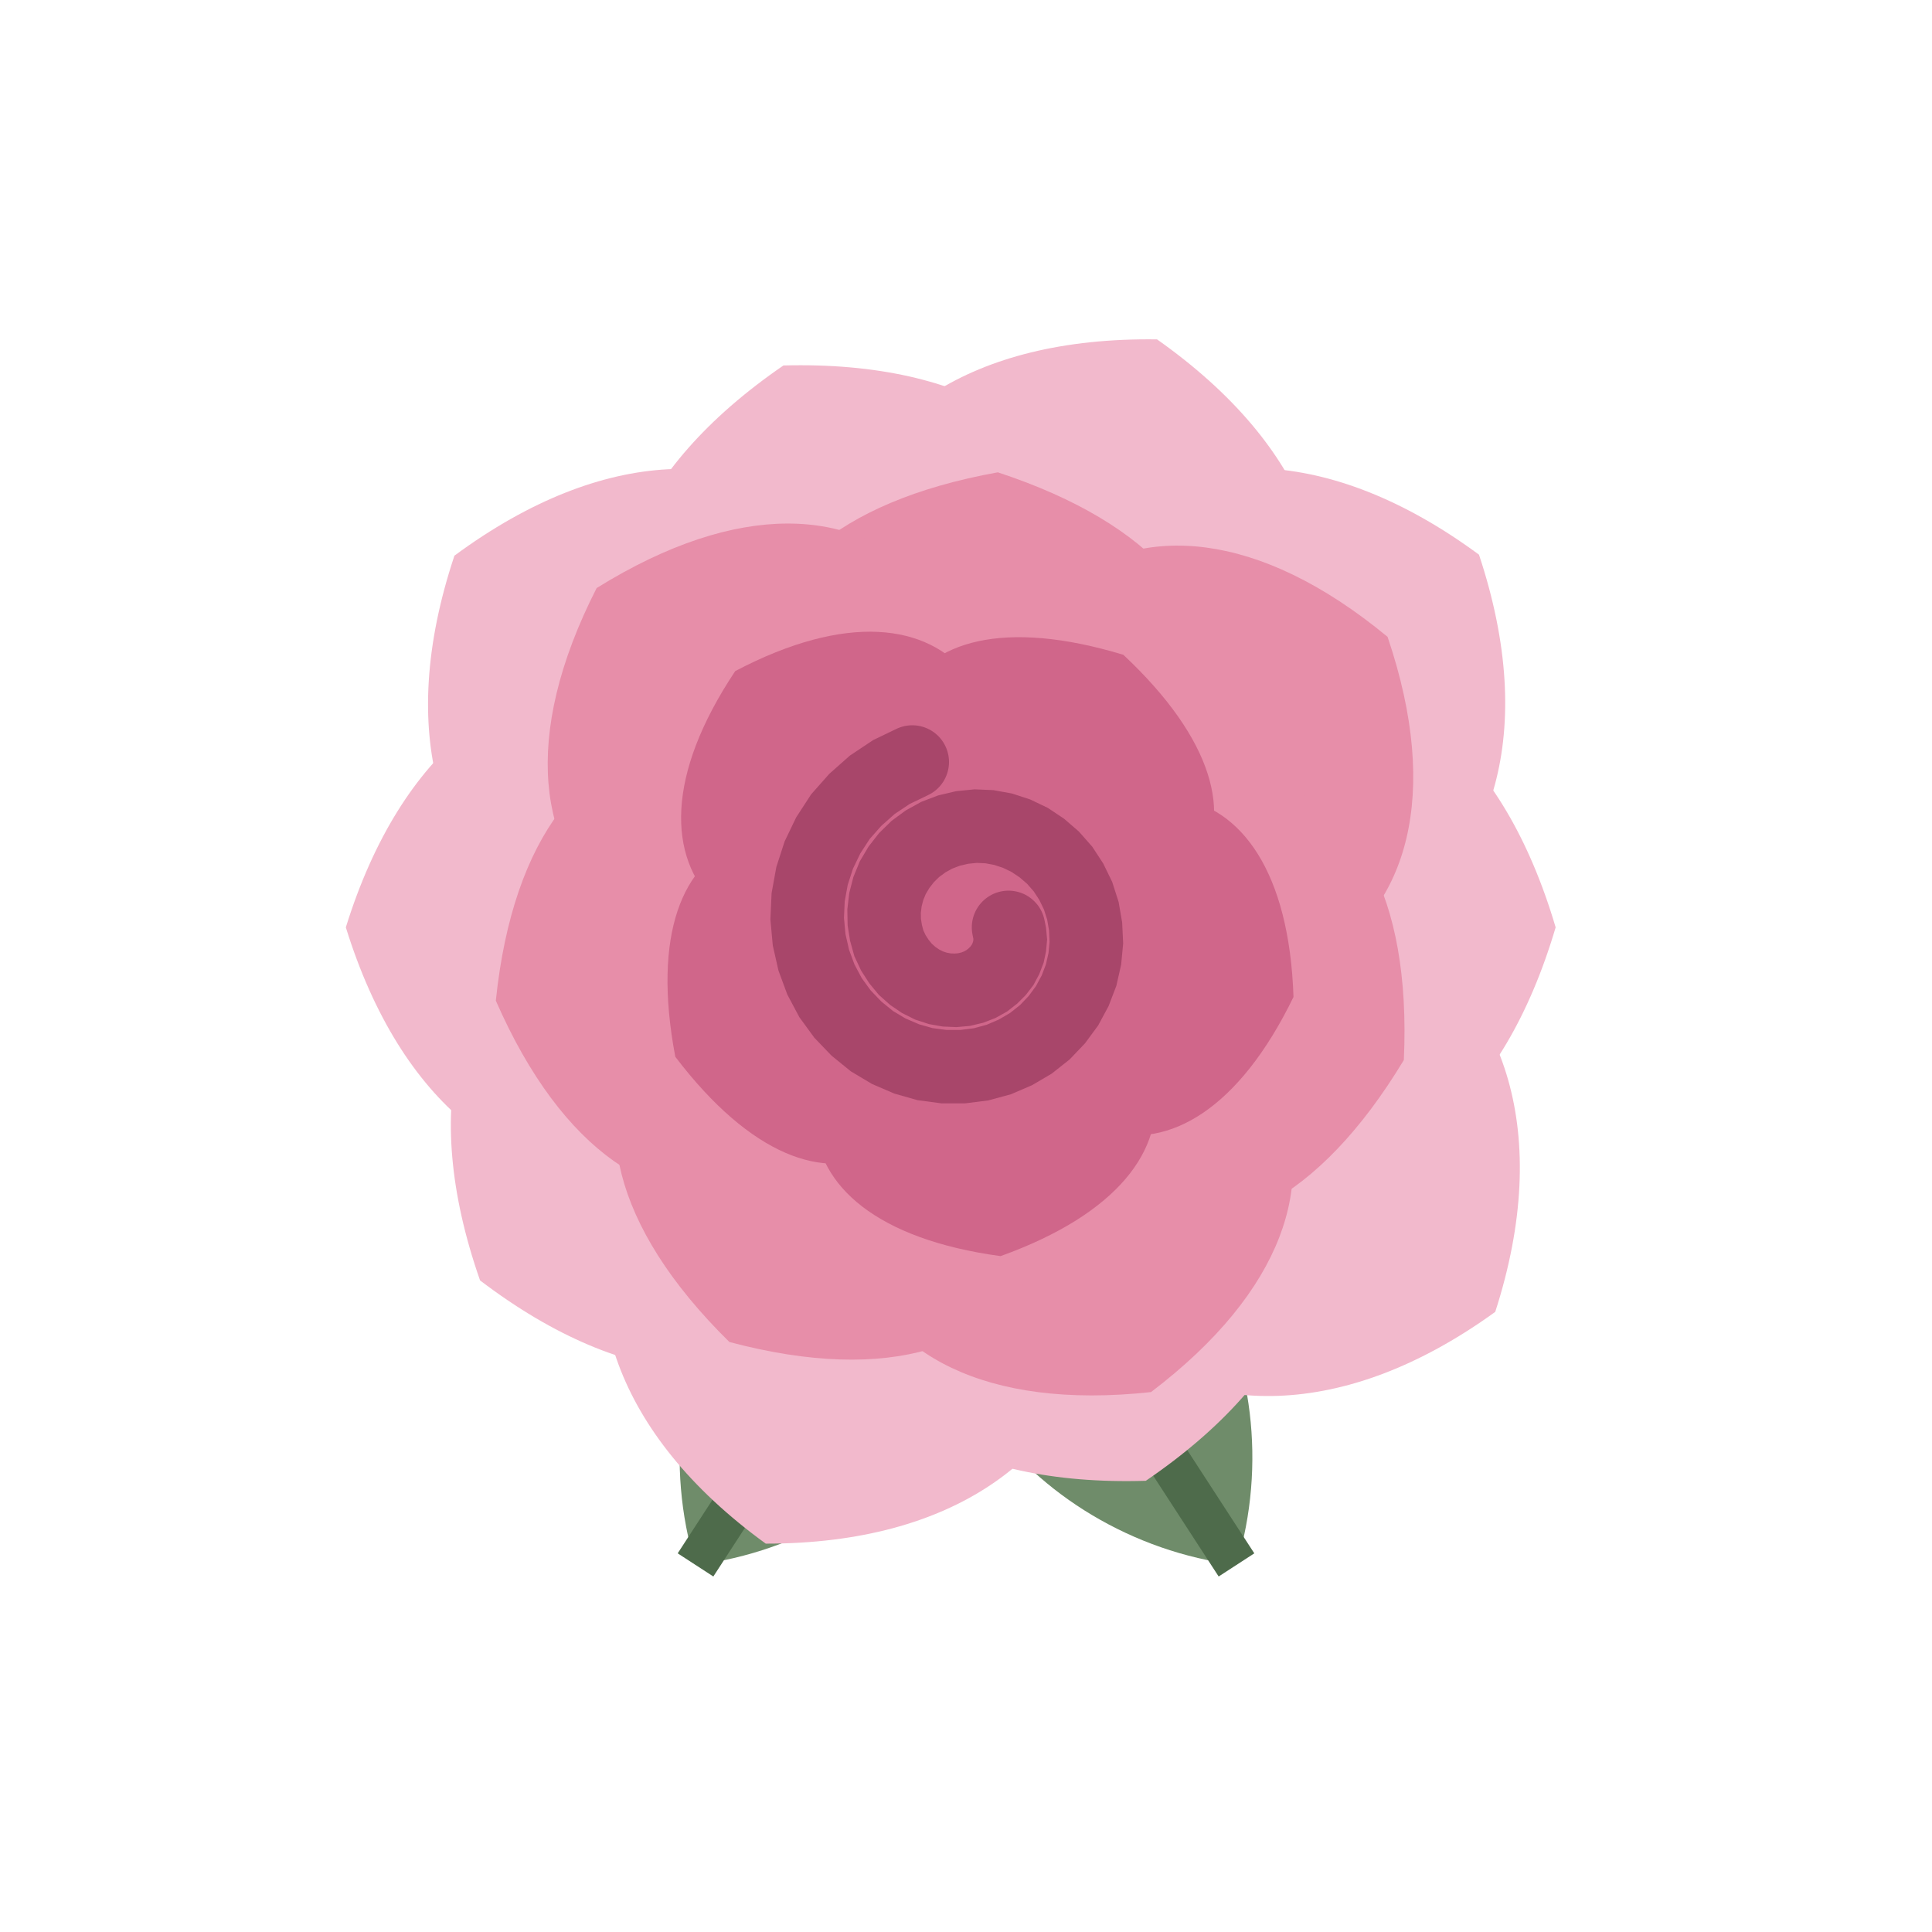
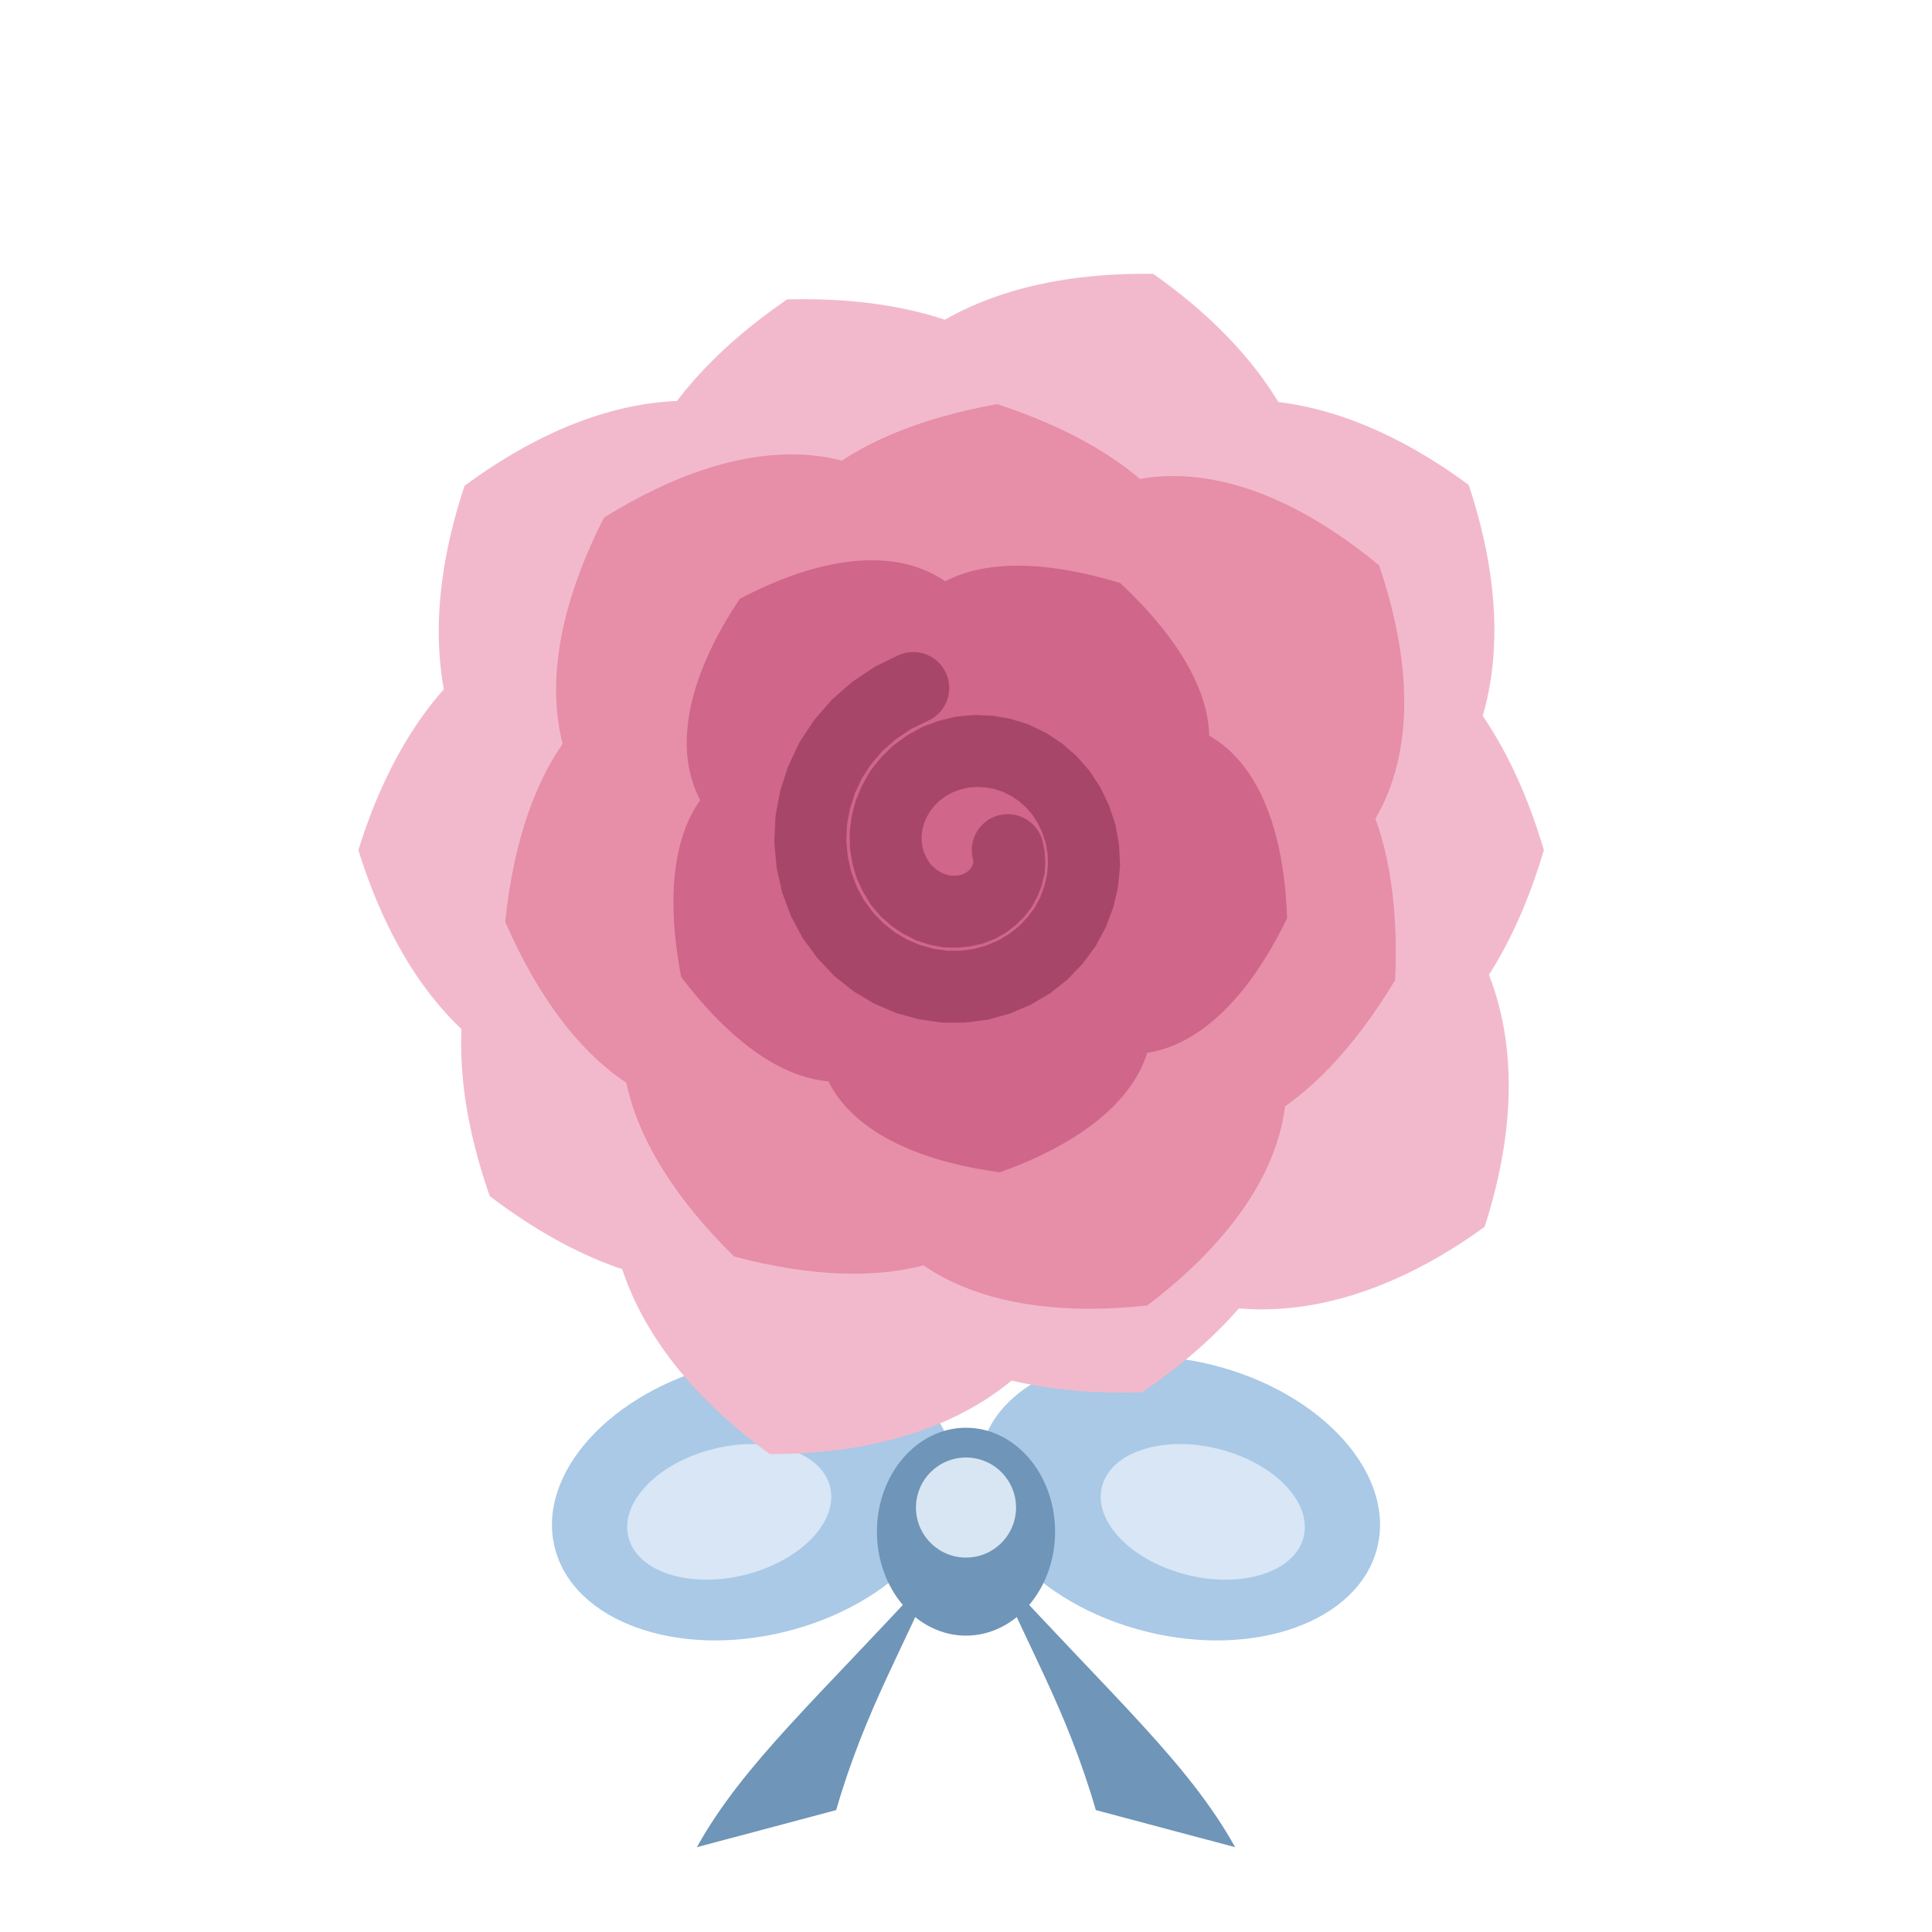
<svg xmlns="http://www.w3.org/2000/svg" viewBox="0 0 100 100">
-   <path d="M0 0 C-8.32 -7 -9.6 -20.5 0 -25 C9.6 -20.5 8.32 -7 0 0 Z" fill="#6f8c6a" transform="translate(36 81) rotate(33)" />
-   <path d="M0 0 L0 -21" stroke="#4e6b4b" stroke-width="2.2" fill="none" transform="translate(36 81) rotate(33)" />
-   <path d="M0 0 C-8.32 -7 -9.6 -20.5 0 -25 C9.6 -20.5 8.32 -7 0 0 Z" fill="#6f8c6a" transform="translate(64 81) rotate(-33)" />
-   <path d="M0 0 L0 -21" stroke="#4e6b4b" stroke-width="2.2" fill="none" transform="translate(64 81) rotate(-33)" />
-   <path d="M0 0 C-16.12 -8.96 -18.60 -26.24 0 -32 C18.60 -26.24 16.12 -8.96 0 0 Z" fill="#f2b9cc" transform="translate(50 48) rotate(18)" />
-   <path d="M0 0 C-16.12 -9.19 -18.60 -26.91 0 -32.82 C18.60 -26.91 16.12 -9.19 0 0 Z" fill="#f2b9cc" transform="translate(50 48) rotate(54)" />
-   <path d="M0 0 C-16.12 -8.54 -18.60 -25.02 0 -30.52 C18.60 -25.02 16.12 -8.54 0 0 Z" fill="#f2b9cc" transform="translate(50 48) rotate(90)" />
-   <path d="M0 0 C-16.12 -9.48 -18.60 -27.77 0 -33.86 C18.60 -27.77 16.12 -9.48 0 0 Z" fill="#f2b9cc" transform="translate(50 48) rotate(126)" />
-   <path d="M0 0 C-16.12 -8.43 -18.60 -24.70 0 -30.12 C18.60 -24.70 16.12 -8.43 0 0 Z" fill="#f2b9cc" transform="translate(50 48) rotate(162)" />
-   <path d="M0 0 C-16.12 -9.39 -18.60 -27.51 0 -33.54 C18.60 -27.51 16.12 -9.39 0 0 Z" fill="#f2b9cc" transform="translate(50 48) rotate(198)" />
-   <path d="M0 0 C-16.12 -8.71 -18.60 -25.50 0 -31.09 C18.60 -25.50 16.12 -8.71 0 0 Z" fill="#f2b9cc" transform="translate(50 48) rotate(234)" />
-   <path d="M0 0 C-16.12 -8.99 -18.60 -26.32 0 -32.10 C18.60 -26.32 16.12 -8.99 0 0 Z" fill="#f2b9cc" transform="translate(50 48) rotate(270)" />
-   <path d="M0 0 C-16.12 -9.16 -18.60 -26.84 0 -32.73 C18.60 -26.84 16.12 -9.16 0 0 Z" fill="#f2b9cc" transform="translate(50 48) rotate(306)" />
-   <path d="M0 0 C-16.12 -8.56 -18.60 -25.08 0 -30.58 C18.60 -25.08 16.12 -8.56 0 0 Z" fill="#f2b9cc" transform="translate(50 48) rotate(342)" />
-   <path d="M0 0 C-14.56 -6.61 -16.8 -19.36 0 -23.61 C16.8 -19.36 14.56 -6.61 0 0 Z" fill="#e78ea9" transform="translate(50 48) rotate(4)" />
-   <path d="M0 0 C-14.56 -7.42 -16.8 -21.73 0 -26.50 C16.8 -21.73 14.56 -7.42 0 0 Z" fill="#e78ea9" transform="translate(50 48) rotate(55.43)" />
-   <path d="M0 0 C-14.56 -6.63 -16.8 -19.42 0 -23.68 C16.8 -19.42 14.56 -6.63 0 0 Z" fill="#e78ea9" transform="translate(50 48) rotate(106.86)" />
-   <path d="M0 0 C-14.56 -7.25 -16.8 -21.23 0 -25.89 C16.8 -21.23 14.56 -7.25 0 0 Z" fill="#e78ea9" transform="translate(50 48) rotate(158.29)" />
-   <path d="M0 0 C-14.56 -6.92 -16.8 -20.27 0 -24.71 C16.8 -20.27 14.56 -6.92 0 0 Z" fill="#e78ea9" transform="translate(50 48) rotate(209.71)" />
-   <path d="M0 0 C-14.56 -6.90 -16.8 -20.20 0 -24.63 C16.8 -20.20 14.56 -6.90 0 0 Z" fill="#e78ea9" transform="translate(50 48) rotate(261.14)" />
-   <path d="M0 0 C-14.56 -7.27 -16.8 -21.28 0 -25.96 C16.8 -21.28 14.56 -7.27 0 0 Z" fill="#e78ea9" transform="translate(50 48) rotate(312.57)" />
-   <path d="M0 0 C-10.92 -4.56 -12.6 -13.35 0 -16.29 C12.6 -13.35 10.92 -4.56 0 0 Z" fill="#d0668a" transform="translate(50 48) rotate(30)" />
-   <path d="M0 0 C-10.92 -4.85 -12.6 -14.21 0 -17.33 C12.6 -14.21 10.92 -4.85 0 0 Z" fill="#d0668a" transform="translate(50 48) rotate(102)" />
-   <path d="M0 0 C-10.92 -4.79 -12.6 -14.03 0 -17.11 C12.6 -14.03 10.92 -4.79 0 0 Z" fill="#d0668a" transform="translate(50 48) rotate(174)" />
-   <path d="M0 0 C-10.92 -4.61 -12.6 -13.50 0 -16.47 C12.6 -13.50 10.92 -4.61 0 0 Z" fill="#d0668a" transform="translate(50 48) rotate(246)" />
-   <path d="M0 0 C-10.92 -5 -12.6 -14.64 0 -17.85 C12.6 -14.64 10.92 -5 0 0 Z" fill="#d0668a" transform="translate(50 48) rotate(318)" />
-   <path d="M52.20 48.00L52.26 48.30L52.29 48.63L52.26 48.96L52.19 49.29L52.06 49.63L51.89 49.95L51.66 50.25L51.39 50.52L51.07 50.77L50.71 50.97L50.32 51.12L49.90 51.22L49.46 51.26L49 51.24L48.55 51.16L48.09 51.01L47.65 50.79L47.24 50.51L46.86 50.17L46.53 49.77L46.24 49.32L46.01 48.83L45.86 48.29L45.77 47.73L45.76 47.16L45.83 46.57L45.98 45.99L46.21 45.43L46.53 44.89L46.92 44.39L47.38 43.94L47.91 43.55L48.49 43.23L49.12 42.99L49.80 42.83L50.50 42.76L51.21 42.79L51.92 42.92L52.62 43.15L53.29 43.47L53.92 43.89L54.50 44.39L55.02 44.98L55.45 45.64L55.80 46.36L56.05 47.14L56.19 47.95L56.23 48.79L56.15 49.63L55.96 50.47L55.65 51.28L55.23 52.06L54.70 52.78L54.08 53.43L53.36 54.00L52.56 54.47L51.70 54.84L50.78 55.09L49.83 55.21L48.86 55.21L47.88 55.08L46.93 54.81L46 54.41L45.13 53.89L44.33 53.24L43.61 52.49L42.99 51.64L42.49 50.70L42.12 49.70L41.88 48.64L41.78 47.55L41.83 46.44L42.03 45.34L42.38 44.26L42.87 43.24L43.50 42.27L44.27 41.40L45.15 40.62L46.14 39.96L47.22 39.44" fill="none" stroke="#a8466a" stroke-width="3.8" stroke-linecap="round" />
+   <path d="M48.46 81.20 C42.32 87.92 38.48 91.28 36.07 95.61 L43.28 93.69 C44.81 88.40 46.93 85.04 48.46 81.20 Z" fill="#6f95b8" />
+   <path d="M51.54 81.20 C57.68 87.92 61.52 91.28 63.93 95.61 L56.72 93.69 C55.19 88.40 53.07 85.04 51.54 81.20 Z" fill="#6f95b8" />
+   <ellipse cx="38.96" cy="77.55" rx="10.56" ry="7.11" transform="rotate(-14 38.96 77.55)" fill="#a9c9e6" />
+   <ellipse cx="37.61" cy="77.94" rx="5.38" ry="3.36" transform="rotate(-14 38.96 77.55)" fill="#e3eef9" opacity=".8" />
+   <ellipse cx="61.04" cy="77.55" rx="10.56" ry="7.11" transform="rotate(14 61.04 77.55)" fill="#a9c9e6" />
+   <ellipse cx="62.39" cy="77.94" rx="5.38" ry="3.36" transform="rotate(14 61.04 77.55)" fill="#e3eef9" opacity=".8" />
+   <ellipse cx="50" cy="79.28" rx="4.61" ry="5.38" fill="#6f95b8" />
+   <ellipse cx="50" cy="78.03" rx="2.59" ry="2.59" fill="#e3eef9" opacity=".9" />
+   <path d="M0 0 C-15.80 -8.78 -18.23 -25.72 0 -31.36 C18.23 -25.72 15.80 -8.78 0 0 Z" fill="#f2b9cc" transform="translate(50 44) rotate(18)" />
+   <path d="M0 0 C-15.80 -9.01 -18.23 -26.37 0 -32.16 C18.23 -26.37 15.80 -9.01 0 0 Z" fill="#f2b9cc" transform="translate(50 44) rotate(54)" />
+   <path d="M0 0 C-15.80 -8.37 -18.23 -24.52 0 -29.91 C18.23 -24.52 15.80 -8.37 0 0 Z" fill="#f2b9cc" transform="translate(50 44) rotate(90)" />
+   <path d="M0 0 C-15.80 -9.29 -18.23 -27.21 0 -33.18 C18.23 -27.21 15.80 -9.29 0 0 Z" fill="#f2b9cc" transform="translate(50 44) rotate(126)" />
+   <path d="M0 0 C-15.80 -8.26 -18.23 -24.20 0 -29.51 C18.23 -24.20 15.80 -8.26 0 0 Z" fill="#f2b9cc" transform="translate(50 44) rotate(162)" />
+   <path d="M0 0 C-15.80 -9.20 -18.23 -26.96 0 -32.87 C18.23 -26.96 15.80 -9.20 0 0 Z" fill="#f2b9cc" transform="translate(50 44) rotate(198)" />
+   <path d="M0 0 C-15.80 -8.53 -18.23 -24.99 0 -30.47 C18.23 -24.99 15.80 -8.53 0 0 Z" fill="#f2b9cc" transform="translate(50 44) rotate(234)" />
+   <path d="M0 0 C-15.80 -8.81 -18.23 -25.79 0 -31.45 C18.23 -25.79 15.80 -8.81 0 0 Z" fill="#f2b9cc" transform="translate(50 44) rotate(270)" />
+   <path d="M0 0 C-15.80 -8.98 -18.23 -26.30 0 -32.08 C18.23 -26.30 15.80 -8.98 0 0 Z" fill="#f2b9cc" transform="translate(50 44) rotate(306)" />
+   <path d="M0 0 C-15.80 -8.39 -18.23 -24.57 0 -29.97 C18.23 -24.57 15.80 -8.39 0 0 Z" fill="#f2b9cc" transform="translate(50 44) rotate(342)" />
+   <path d="M0 0 C-14.27 -6.48 -16.46 -18.97 0 -23.14 C16.46 -18.97 14.27 -6.48 0 0 Z" fill="#e78ea9" transform="translate(50 44) rotate(4)" />
+   <path d="M0 0 C-14.27 -7.27 -16.46 -21.29 0 -25.97 C16.46 -21.29 14.27 -7.27 0 0 Z" fill="#e78ea9" transform="translate(50 44) rotate(55.43)" />
+   <path d="M0 0 C-14.27 -6.50 -16.46 -19.03 0 -23.21 C16.46 -19.03 14.27 -6.50 0 0 Z" fill="#e78ea9" transform="translate(50 44) rotate(106.86)" />
+   <path d="M0 0 C-14.27 -7.10 -16.46 -20.80 0 -25.37 C16.46 -20.80 14.27 -7.10 0 0 Z" fill="#e78ea9" transform="translate(50 44) rotate(158.29)" />
+   <path d="M0 0 C-14.27 -6.78 -16.46 -19.86 0 -24.22 C16.46 -19.86 14.27 -6.78 0 0 Z" fill="#e78ea9" transform="translate(50 44) rotate(209.71)" />
+   <path d="M0 0 C-14.27 -6.76 -16.46 -19.79 0 -24.14 C16.46 -19.79 14.27 -6.76 0 0 Z" fill="#e78ea9" transform="translate(50 44) rotate(261.14)" />
+   <path d="M0 0 C-14.27 -7.12 -16.46 -20.86 0 -25.44 C16.46 -20.86 14.27 -7.12 0 0 Z" fill="#e78ea9" transform="translate(50 44) rotate(312.57)" />
+   <path d="M0 0 C-10.70 -4.47 -12.35 -13.09 0 -15.96 C12.35 -13.09 10.70 -4.47 0 0 Z" fill="#d0668a" transform="translate(50 44) rotate(30)" />
+   <path d="M0 0 C-10.70 -4.76 -12.35 -13.93 0 -16.99 C12.35 -13.93 10.70 -4.76 0 0 Z" fill="#d0668a" transform="translate(50 44) rotate(102)" />
+   <path d="M0 0 C-10.70 -4.69 -12.35 -13.75 0 -16.77 C12.35 -13.75 10.70 -4.69 0 0 Z" fill="#d0668a" transform="translate(50 44) rotate(174)" />
+   <path d="M0 0 C-10.70 -4.52 -12.35 -13.23 0 -16.14 C12.35 -13.23 10.70 -4.52 0 0 Z" fill="#d0668a" transform="translate(50 44) rotate(246)" />
+   <path d="M0 0 C-10.70 -4.90 -12.35 -14.35 0 -17.50 C12.35 -14.35 10.70 -4.90 0 0 Z" fill="#d0668a" transform="translate(50 44) rotate(318)" />
+   <path d="M52.16 44.00L52.22 44.30L52.24 44.61L52.22 44.94L52.14 45.27L52.02 45.59L51.85 45.91L51.63 46.20L51.36 46.47L51.05 46.71L50.70 46.91L50.31 47.06L49.90 47.15L49.47 47.19L49.02 47.18L48.57 47.09L48.13 46.95L47.70 46.73L47.30 46.46L46.92 46.13L46.59 45.74L46.32 45.29L46.09 44.81L45.94 44.29L45.85 43.74L45.84 43.17L45.91 42.60L46.06 42.03L46.29 41.48L46.59 40.95L46.98 40.46L47.43 40.02L47.95 39.64L48.52 39.32L49.14 39.09L49.80 38.93L50.49 38.87L51.18 38.90L51.88 39.02L52.57 39.24L53.23 39.56L53.85 39.97L54.41 40.46L54.92 41.04L55.34 41.69L55.68 42.40L55.93 43.16L56.07 43.95L56.11 44.77L56.03 45.60L55.84 46.42L55.54 47.22L55.13 47.98L54.61 48.68L54 49.32L53.29 49.88L52.51 50.34L51.66 50.70L50.77 50.95L49.83 51.07L48.88 51.07L47.93 50.93L46.99 50.67L46.08 50.28L45.23 49.77L44.44 49.14L43.74 48.40L43.13 47.57L42.64 46.65L42.27 45.66L42.04 44.63L41.94 43.56L41.99 42.47L42.19 41.39L42.53 40.34L43.01 39.33L43.63 38.39L44.38 37.53L45.25 36.77L46.22 36.12L47.27 35.61" fill="none" stroke="#a8466a" stroke-width="3.72" stroke-linecap="round" />
</svg>
